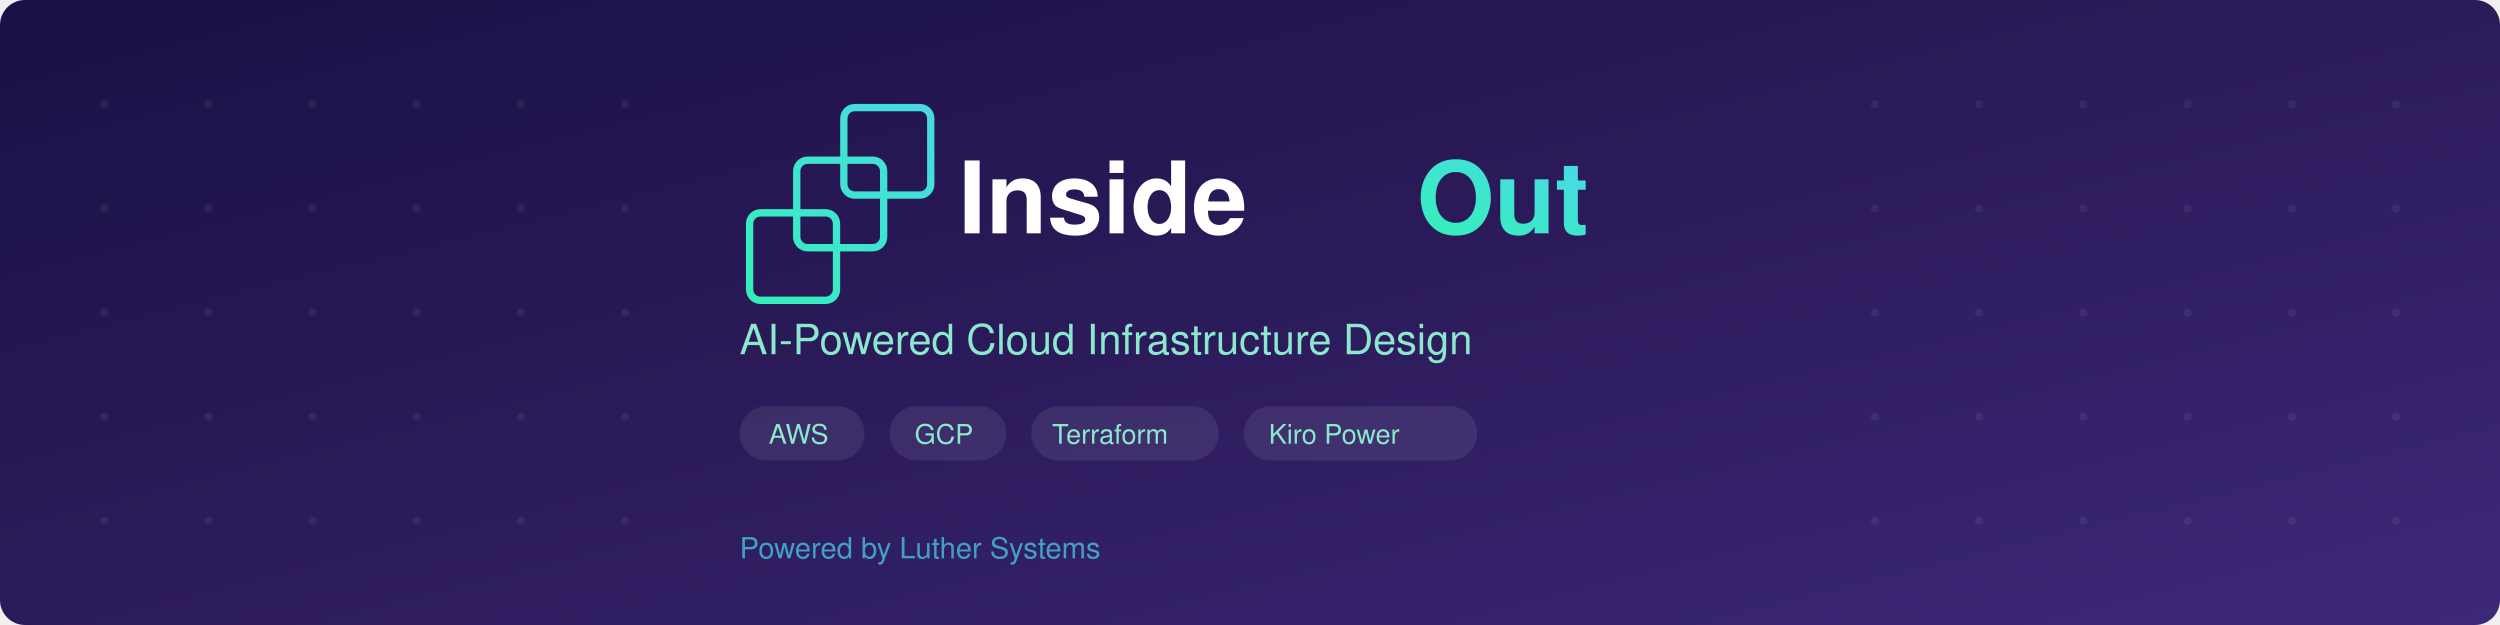
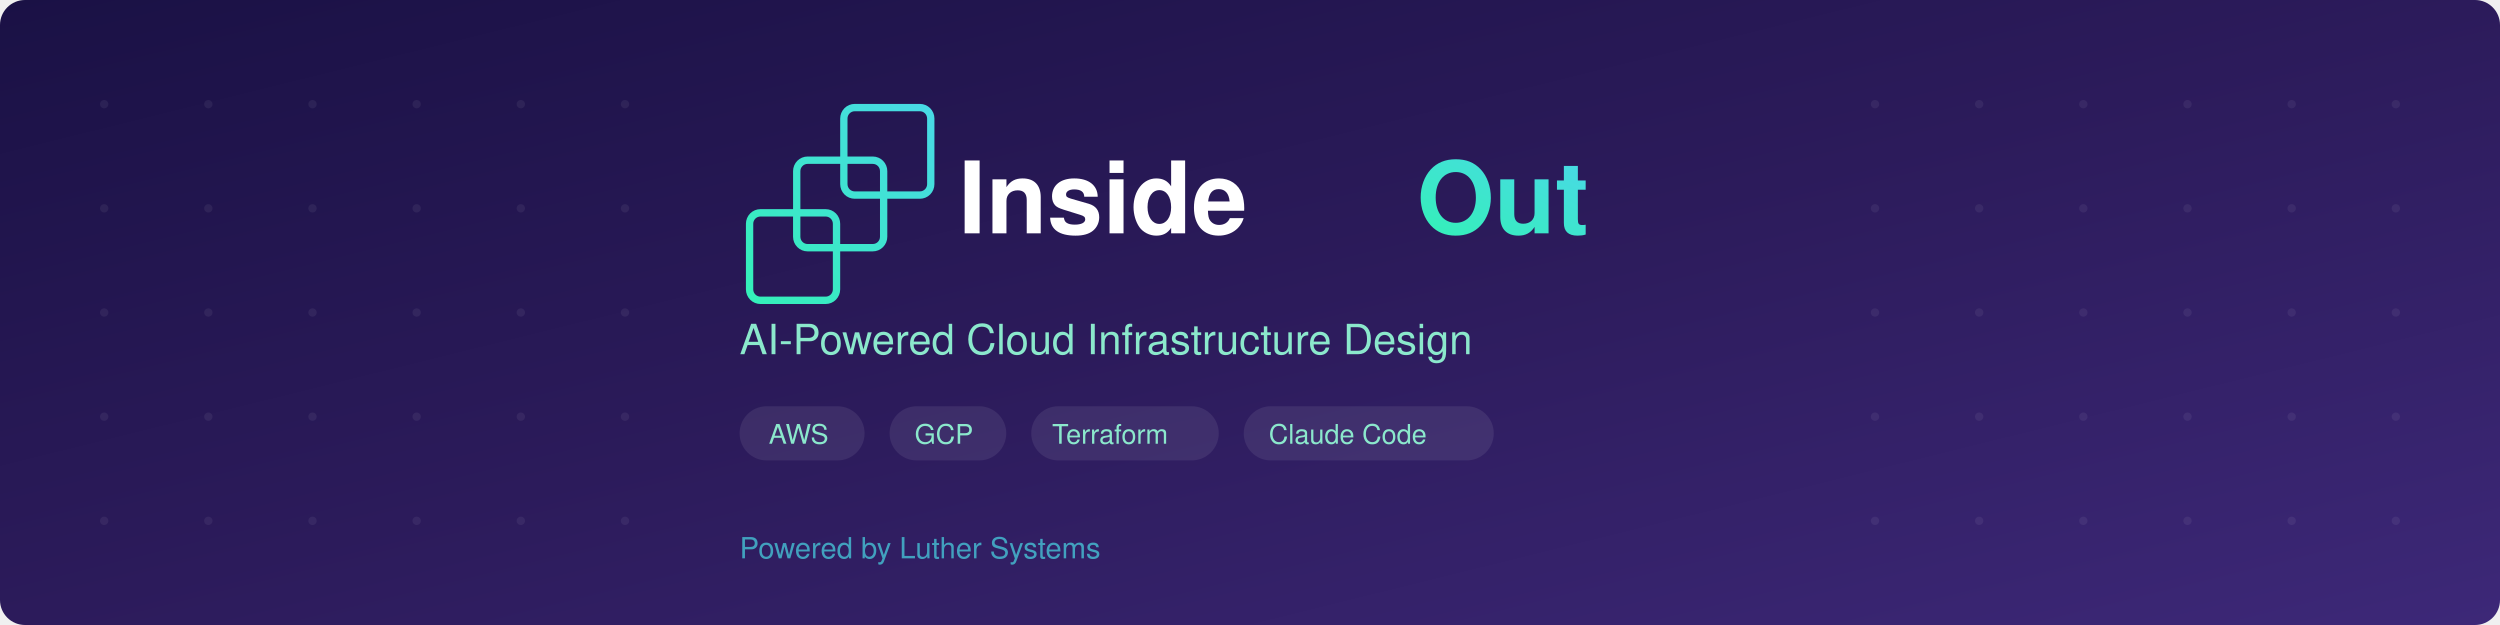
<svg xmlns="http://www.w3.org/2000/svg" viewBox="0 0 1200 300">
  <defs>
    <linearGradient id="bg" x1="0%" y1="0%" x2="100%" y2="100%">
      <stop offset="0%" stop-color="#1a1145" />
      <stop offset="50%" stop-color="#2C1B5B" />
      <stop offset="100%" stop-color="#3d2878" />
    </linearGradient>
    <linearGradient id="luther-accent" x1="0%" y1="100%" x2="100%" y2="0%">
      <stop offset="0%" stop-color="#34F0B8" />
      <stop offset="100%" stop-color="#49D9E6" />
    </linearGradient>
  </defs>
  <rect width="1200" height="300" rx="12" fill="url(#bg)" />
  <g opacity="0.06" fill="white">
    <circle cx="50" cy="50" r="2" />
    <circle cx="100" cy="50" r="2" />
    <circle cx="150" cy="50" r="2" />
    <circle cx="200" cy="50" r="2" />
    <circle cx="250" cy="50" r="2" />
    <circle cx="300" cy="50" r="2" />
    <circle cx="50" cy="100" r="2" />
    <circle cx="100" cy="100" r="2" />
    <circle cx="150" cy="100" r="2" />
    <circle cx="200" cy="100" r="2" />
    <circle cx="250" cy="100" r="2" />
    <circle cx="300" cy="100" r="2" />
    <circle cx="50" cy="150" r="2" />
    <circle cx="100" cy="150" r="2" />
    <circle cx="150" cy="150" r="2" />
    <circle cx="200" cy="150" r="2" />
    <circle cx="250" cy="150" r="2" />
    <circle cx="300" cy="150" r="2" />
    <circle cx="50" cy="200" r="2" />
    <circle cx="100" cy="200" r="2" />
    <circle cx="150" cy="200" r="2" />
    <circle cx="200" cy="200" r="2" />
    <circle cx="250" cy="200" r="2" />
    <circle cx="300" cy="200" r="2" />
    <circle cx="50" cy="250" r="2" />
    <circle cx="100" cy="250" r="2" />
    <circle cx="150" cy="250" r="2" />
    <circle cx="200" cy="250" r="2" />
    <circle cx="250" cy="250" r="2" />
    <circle cx="300" cy="250" r="2" />
    <circle cx="900" cy="50" r="2" />
    <circle cx="950" cy="50" r="2" />
    <circle cx="1000" cy="50" r="2" />
    <circle cx="1050" cy="50" r="2" />
    <circle cx="1100" cy="50" r="2" />
    <circle cx="1150" cy="50" r="2" />
    <circle cx="900" cy="100" r="2" />
    <circle cx="950" cy="100" r="2" />
    <circle cx="1000" cy="100" r="2" />
    <circle cx="1050" cy="100" r="2" />
    <circle cx="1100" cy="100" r="2" />
    <circle cx="1150" cy="100" r="2" />
    <circle cx="900" cy="150" r="2" />
    <circle cx="950" cy="150" r="2" />
    <circle cx="1000" cy="150" r="2" />
    <circle cx="1050" cy="150" r="2" />
    <circle cx="1100" cy="150" r="2" />
    <circle cx="1150" cy="150" r="2" />
    <circle cx="900" cy="200" r="2" />
    <circle cx="950" cy="200" r="2" />
    <circle cx="1000" cy="200" r="2" />
    <circle cx="1050" cy="200" r="2" />
    <circle cx="1100" cy="200" r="2" />
    <circle cx="1150" cy="200" r="2" />
    <circle cx="900" cy="250" r="2" />
    <circle cx="950" cy="250" r="2" />
    <circle cx="1000" cy="250" r="2" />
    <circle cx="1050" cy="250" r="2" />
    <circle cx="1100" cy="250" r="2" />
    <circle cx="1150" cy="250" r="2" />
  </g>
  <g transform="translate(355, 48) scale(2.2)">
    <path d="M39.342 0.852H25.117C24.277 0.853 23.471 1.189 22.877 1.787C22.283 2.385 21.949 3.196 21.949 4.041V12.33H14.837C14.421 12.33 14.008 12.412 13.624 12.573C13.239 12.733 12.89 12.968 12.596 13.264C12.301 13.56 12.068 13.912 11.909 14.299C11.749 14.685 11.667 15.1 11.667 15.519V23.812H4.552C4.136 23.811 3.724 23.894 3.339 24.054C2.955 24.214 2.606 24.449 2.311 24.745C2.017 25.041 1.783 25.393 1.624 25.78C1.465 26.167 1.383 26.582 1.383 27.001V41.322C1.383 42.167 1.717 42.979 2.311 43.577C2.906 44.175 3.712 44.511 4.552 44.511H18.779C19.62 44.511 20.426 44.175 21.02 43.577C21.614 42.979 21.948 42.167 21.949 41.322V33.029H29.061C29.901 33.029 30.707 32.693 31.301 32.095C31.895 31.497 32.229 30.686 32.229 29.84V21.548H39.342C40.183 21.547 40.988 21.211 41.583 20.613C42.177 20.015 42.511 19.204 42.511 18.358V4.041C42.511 3.196 42.177 2.385 41.583 1.787C40.988 1.189 40.183 0.853 39.342 0.852ZM20.352 41.32C20.351 41.739 20.185 42.141 19.89 42.438C19.596 42.734 19.196 42.901 18.779 42.901H4.552C4.135 42.901 3.736 42.734 3.441 42.438C3.146 42.141 2.98 41.739 2.98 41.32V27.005C2.98 26.585 3.146 26.183 3.441 25.886C3.736 25.59 4.135 25.423 4.552 25.423H11.664V29.84C11.665 30.686 11.999 31.497 12.593 32.095C13.187 32.693 13.993 33.029 14.834 33.029H20.349L20.352 41.32ZM20.352 31.42H14.837C14.42 31.42 14.02 31.253 13.725 30.956C13.431 30.66 13.265 30.258 13.264 29.838V25.423H18.779C19.196 25.423 19.596 25.59 19.89 25.886C20.185 26.183 20.351 26.585 20.352 27.005V31.42ZM30.635 29.84C30.635 30.259 30.469 30.661 30.174 30.958C29.88 31.255 29.48 31.421 29.064 31.422H21.949V27.005C21.949 26.586 21.867 26.171 21.707 25.784C21.548 25.397 21.315 25.045 21.02 24.749C20.726 24.453 20.377 24.218 19.992 24.058C19.608 23.898 19.195 23.815 18.779 23.815H13.264V15.523C13.265 15.103 13.431 14.701 13.725 14.405C14.02 14.108 14.42 13.941 14.837 13.941H21.949V18.358C21.949 19.204 22.283 20.015 22.877 20.613C23.471 21.211 24.277 21.547 25.117 21.548H30.635V29.84ZM30.635 19.94H25.117C24.701 19.94 24.301 19.773 24.006 19.476C23.712 19.18 23.546 18.778 23.546 18.358V13.941H29.061C29.478 13.941 29.878 14.107 30.173 14.404C30.468 14.701 30.635 15.103 30.635 15.523V19.94ZM40.917 18.358C40.916 18.778 40.75 19.18 40.456 19.476C40.161 19.773 39.762 19.94 39.345 19.94H32.229V15.523C32.23 15.104 32.148 14.689 31.989 14.301C31.831 13.914 31.597 13.562 31.303 13.265C31.009 12.969 30.659 12.733 30.274 12.573C29.89 12.412 29.477 12.33 29.061 12.33H23.546V4.038C23.546 3.618 23.712 3.216 24.006 2.92C24.301 2.623 24.701 2.456 25.117 2.456H39.342C39.759 2.456 40.158 2.623 40.453 2.92C40.748 3.216 40.913 3.618 40.914 4.038L40.917 18.358Z" fill="url(#luther-accent)" />
  </g>
  <text x="460" y="112" font-family="-apple-system, BlinkMacSystemFont, 'Segoe UI', Helvetica, Arial, sans-serif" font-size="48" font-weight="700" fill="white">Inside</text>
  <text x="680" y="112" font-family="-apple-system, BlinkMacSystemFont, 'Segoe UI', Helvetica, Arial, sans-serif" font-size="48" font-weight="700" fill="url(#luther-accent)">Out</text>
  <text x="355" y="170" font-family="-apple-system, BlinkMacSystemFont, 'Segoe UI', Helvetica, Arial, sans-serif" font-size="20" fill="#8be8cc">AI-Powered Cloud Infrastructure Design</text>
  <rect x="355" y="195" width="60" height="26" rx="13" fill="white" opacity="0.08" />
  <text x="369" y="213" font-family="-apple-system, BlinkMacSystemFont, 'Segoe UI', Helvetica, Arial, sans-serif" font-size="13" fill="#8be8cc">AWS</text>
  <rect x="427" y="195" width="56" height="26" rx="13" fill="white" opacity="0.08" />
  <text x="439" y="213" font-family="-apple-system, BlinkMacSystemFont, 'Segoe UI', Helvetica, Arial, sans-serif" font-size="13" fill="#8be8cc">GCP</text>
  <rect x="495" y="195" width="90" height="26" rx="13" fill="white" opacity="0.08" />
  <text x="505" y="213" font-family="-apple-system, BlinkMacSystemFont, 'Segoe UI', Helvetica, Arial, sans-serif" font-size="13" fill="#8be8cc">Terraform</text>
-   <rect x="597" y="195" width="112" height="26" rx="13" fill="white" opacity="0.08" />
-   <text x="609" y="213" font-family="-apple-system, BlinkMacSystemFont, 'Segoe UI', Helvetica, Arial, sans-serif" font-size="13" fill="#8be8cc">Kiro Power</text>
+   <rect x="597" y="195" width="120" height="26" rx="13" fill="white" opacity="0.08" />
+   <text x="609" y="213" font-family="-apple-system, BlinkMacSystemFont, 'Segoe UI', Helvetica, Arial, sans-serif" font-size="13" fill="#8be8cc">Claude Code</text>
  <text x="355" y="268" font-family="-apple-system, BlinkMacSystemFont, 'Segoe UI', Helvetica, Arial, sans-serif" font-size="14" fill="#49D9E6" opacity="0.7">Powered by Luther Systems</text>
</svg>
